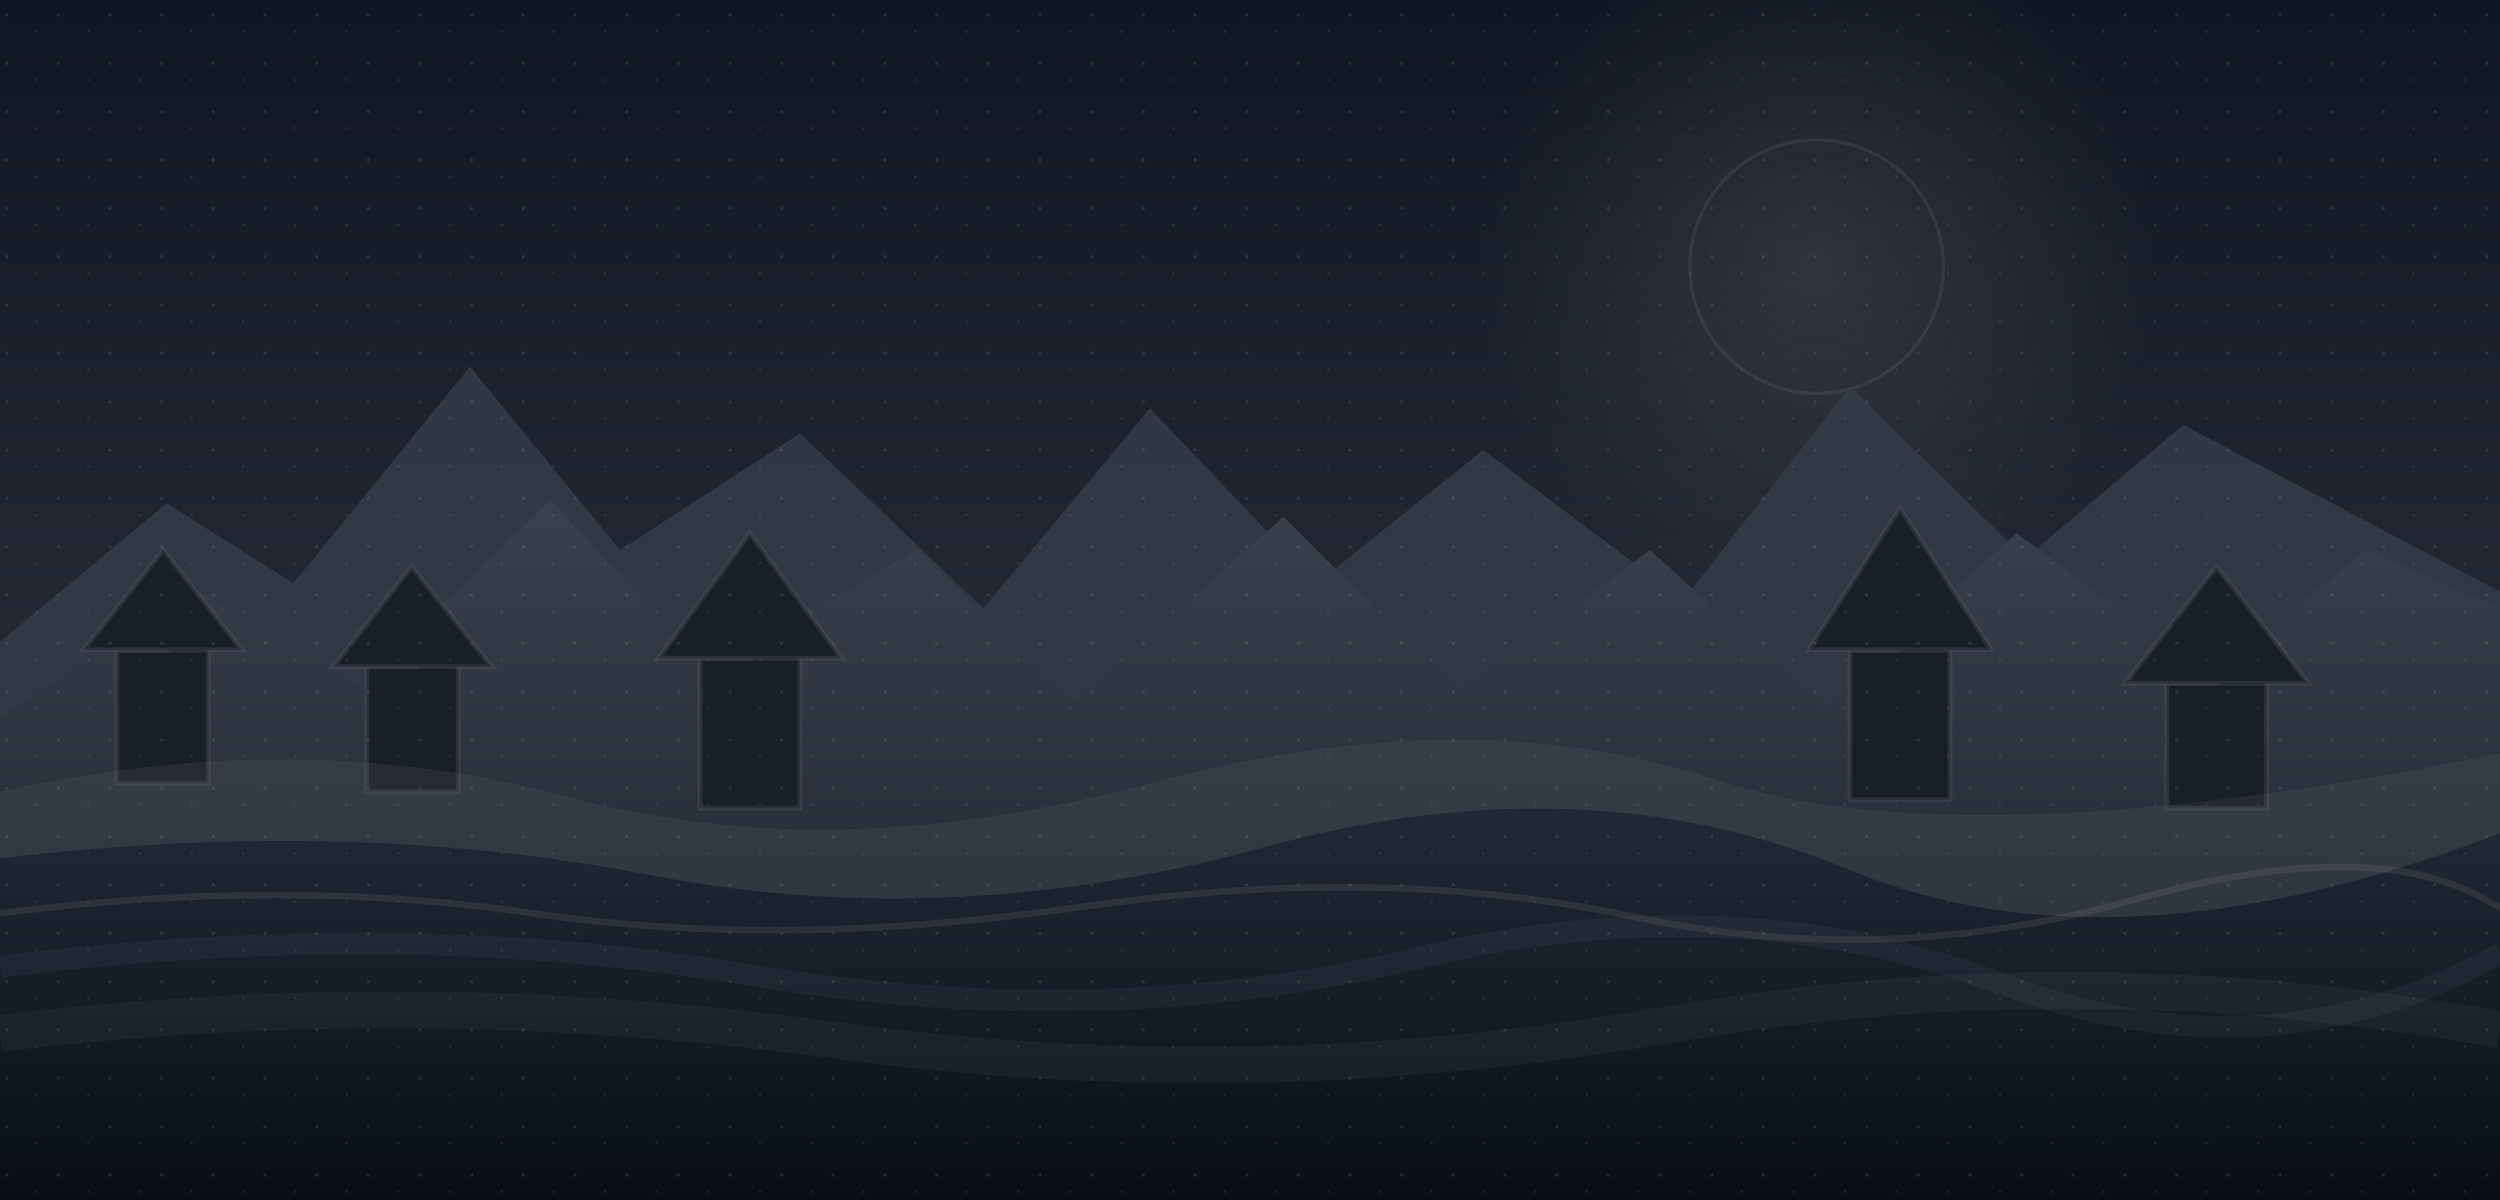
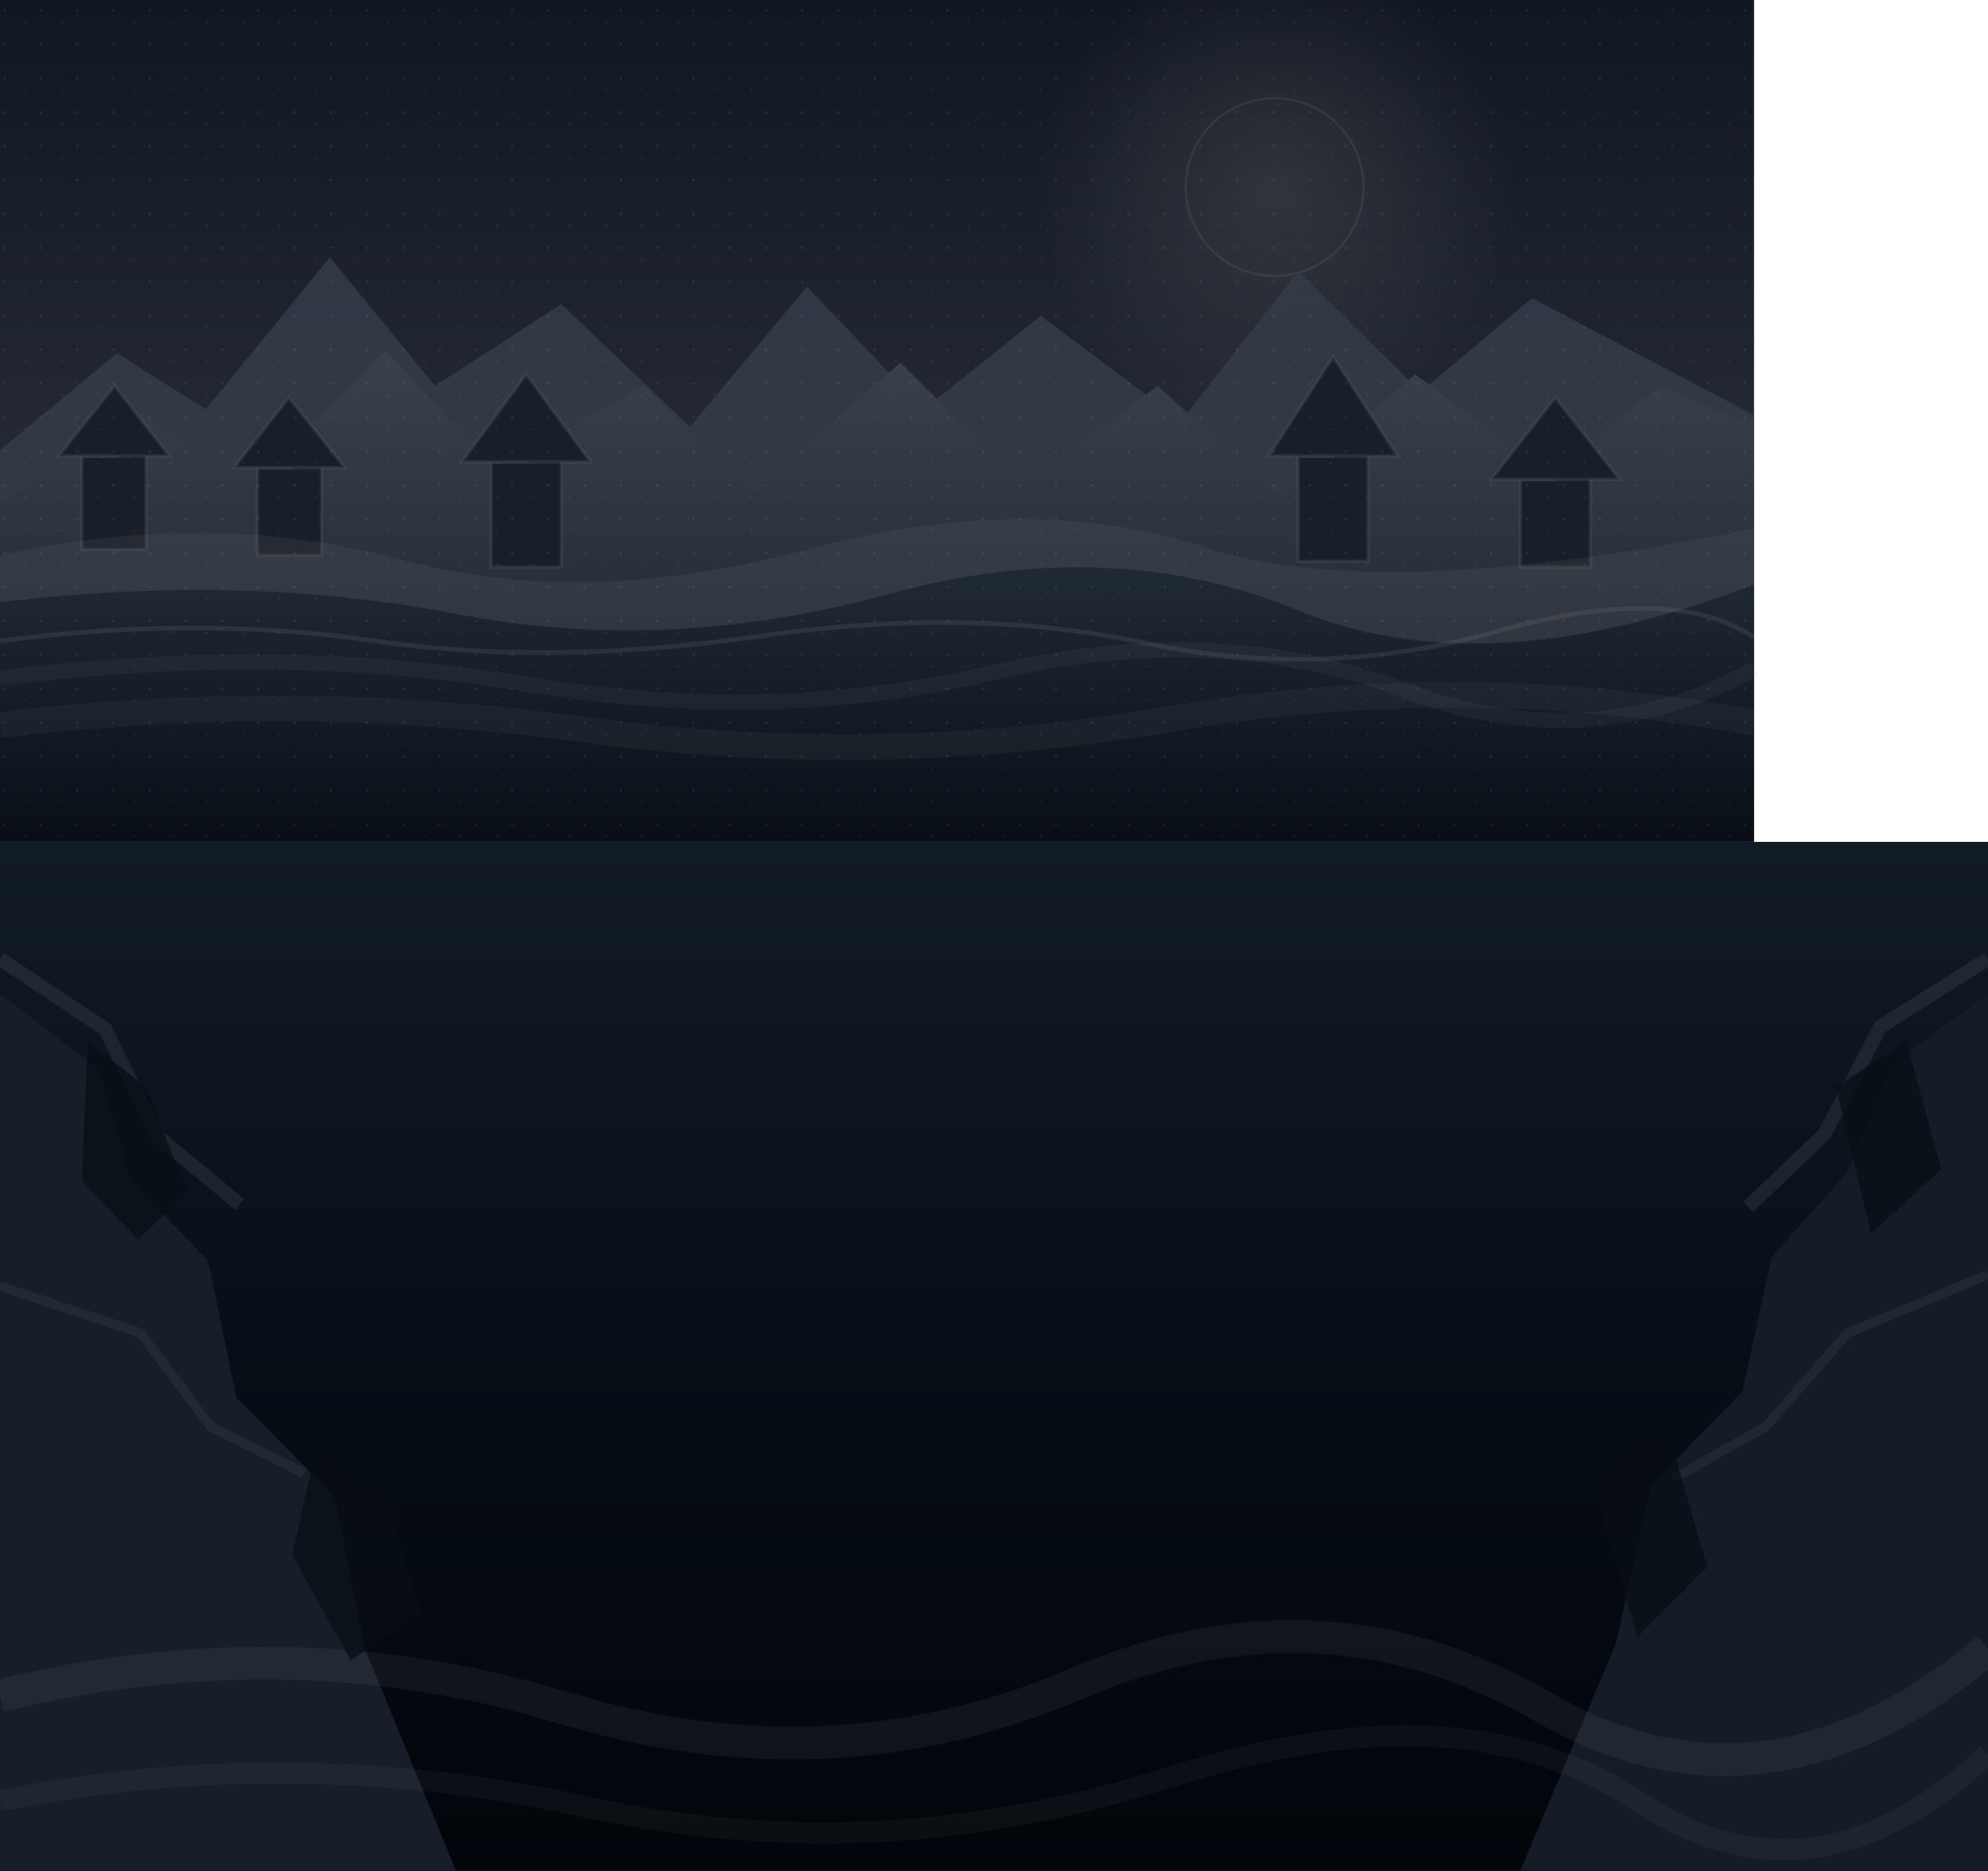
- <svg xmlns="http://www.w3.org/2000/svg" width="1500" height="720" viewBox="0 0 1500 720">
+ <svg xmlns="http://www.w3.org/2000/svg" width="1700" height="1600" viewBox="0 0 1700 1600">
  <defs>
    <linearGradient id="sky" x1="0" y1="0" x2="0" y2="1">
      <stop stop-color="#111722" />
      <stop offset=".55" stop-color="#242934" />
      <stop offset="1" stop-color="#51404a" />
    </linearGradient>
    <linearGradient id="ridge" x1="0" y1="0" x2="0" y2="1">
      <stop stop-color="#3b414c" />
      <stop offset="1" stop-color="#202832" />
    </linearGradient>
    <linearGradient id="gorge" x1="0" y1="0" x2="0" y2="1">
      <stop stop-color="#202a35" />
      <stop offset="1" stop-color="#090e16" />
    </linearGradient>
    <radialGradient id="moon">
      <stop stop-color="#c4b9ac" stop-opacity=".14" />
      <stop offset="1" stop-color="#c4b9ac" stop-opacity="0" />
    </radialGradient>
    <pattern id="grain" width="31" height="29" patternUnits="userSpaceOnUse">
      <circle cx="4" cy="9" r="1" fill="#d2c1b4" opacity=".12" />
      <circle cx="22" cy="19" r=".8" fill="#d2c1b4" opacity=".1" />
    </pattern>
  </defs>
  <rect width="1500" height="720" fill="url(#sky)" />
  <circle cx="1090" cy="160" r="205" fill="url(#moon)" />
  <circle cx="1090" cy="160" r="76" fill="none" stroke="#b8b3ae" stroke-opacity=".11" stroke-width="2" />
  <path d="M0 385L100 302 176 350 282 220 372 330 480 260 590 365 690 245 790 350 890 270 1010 360 1110 232 1215 335 1310 255 1500 355V565H0Z" fill="#333b47" opacity=".9" />
  <path d="M0 430L120 355 215 412 330 300 425 402 550 330 645 422 770 310 875 415 990 330 1095 425 1210 320 1325 405 1420 330 1500 365V590H0Z" fill="url(#ridge)" />
  <g fill="#191f29" stroke="#53535d" stroke-opacity=".34" stroke-width="3">
    <path d="M70 470V390L100 390V352L125 390V470Z" />
    <path d="M50 390L98 330 145 390Z" />
    <path d="M220 475V400L250 400V365L275 400V475Z" />
    <path d="M200 400L247 340 295 400Z" />
    <path d="M420 485V395L450 395V355L480 395V485Z" />
    <path d="M395 395L450 320 505 395Z" />
    <path d="M1110 480V390L1140 390V345L1170 390V480Z" />
    <path d="M1085 390L1140 305 1195 390Z" />
    <path d="M1300 485V410L1330 410V370L1360 410V485Z" />
    <path d="M1275 410L1330 340 1385 410Z" />
  </g>
  <path d="M0 475Q180 435 340 478T690 470T1030 468T1500 452V585H0Z" fill="#9e9aa0" opacity=".09" />
  <path d="M0 515Q210 490 390 525T760 508T1110 522T1500 500V720H0Z" fill="url(#gorge)" />
  <path d="M0 548Q170 526 320 548T650 544T980 550T1280 540T1500 545" fill="none" stroke="#b7a6a4" stroke-opacity=".12" stroke-width="4" />
  <path d="M0 580Q240 550 450 585T850 575T1200 590T1500 572" fill="none" stroke="#81919b" stroke-opacity=".08" stroke-width="13" />
  <path d="M0 620Q250 590 500 624T1000 615T1500 618" fill="none" stroke="#a9a7ad" stroke-opacity=".06" stroke-width="22" />
  <rect width="1500" height="720" fill="url(#grain)" />
+   <linearGradient id="deepGorge" x1="0" y1="0" x2="0" y2="1">
+     <stop stop-color="#111b26" />
+     <stop offset=".45" stop-color="#080f18" />
+     <stop offset="1" stop-color="#02050a" />
+   </linearGradient>
+   <rect x="0" y="720" width="1700" height="880" fill="url(#deepGorge)" />
+   <path d="M0 690L0 850 85 915 112 1010 178 1078 202 1195 286 1280 312 1410 390 1600H0Z" fill="#171e29" />
+   <path d="M1700 690L1700 850 1618 910 1580 1002 1515 1075 1490 1190 1412 1270 1382 1405 1300 1600H1700Z" fill="#151c27" />
+   <path d="M0 820L90 880 135 972 205 1030M1700 820L1608 878 1560 970 1495 1032" fill="none" stroke="#59606b" stroke-opacity=".22" stroke-width="12" />
+   <path d="M0 1100L120 1140 180 1220 260 1260M1700 1090L1580 1140 1510 1220 1430 1265" fill="none" stroke="#68717b" stroke-opacity=".14" stroke-width="8" />
+   <path d="M0 1450Q250 1390 480 1460T920 1440T1320 1460T1700 1410" fill="none" stroke="#a4a5a9" stroke-opacity=".08" stroke-width="28" />
+   <path d="M0 1540Q250 1490 500 1545T1000 1520T1400 1540T1700 1500" fill="none" stroke="#9aa5ad" stroke-opacity=".06" stroke-width="18" />
+   <g fill="#080d14" opacity=".75">
+     <path d="M75 890L125 930 160 1020 118 1060 70 1010Z" />
+     <path d="M1570 930L1630 890 1660 1000 1600 1055Z" />
+     <path d="M270 1240L330 1280 360 1380 300 1420 250 1330Z" />
+     <path d="M1360 1260L1425 1220 1460 1340 1400 1400Z" />
+   </g>
</svg>
